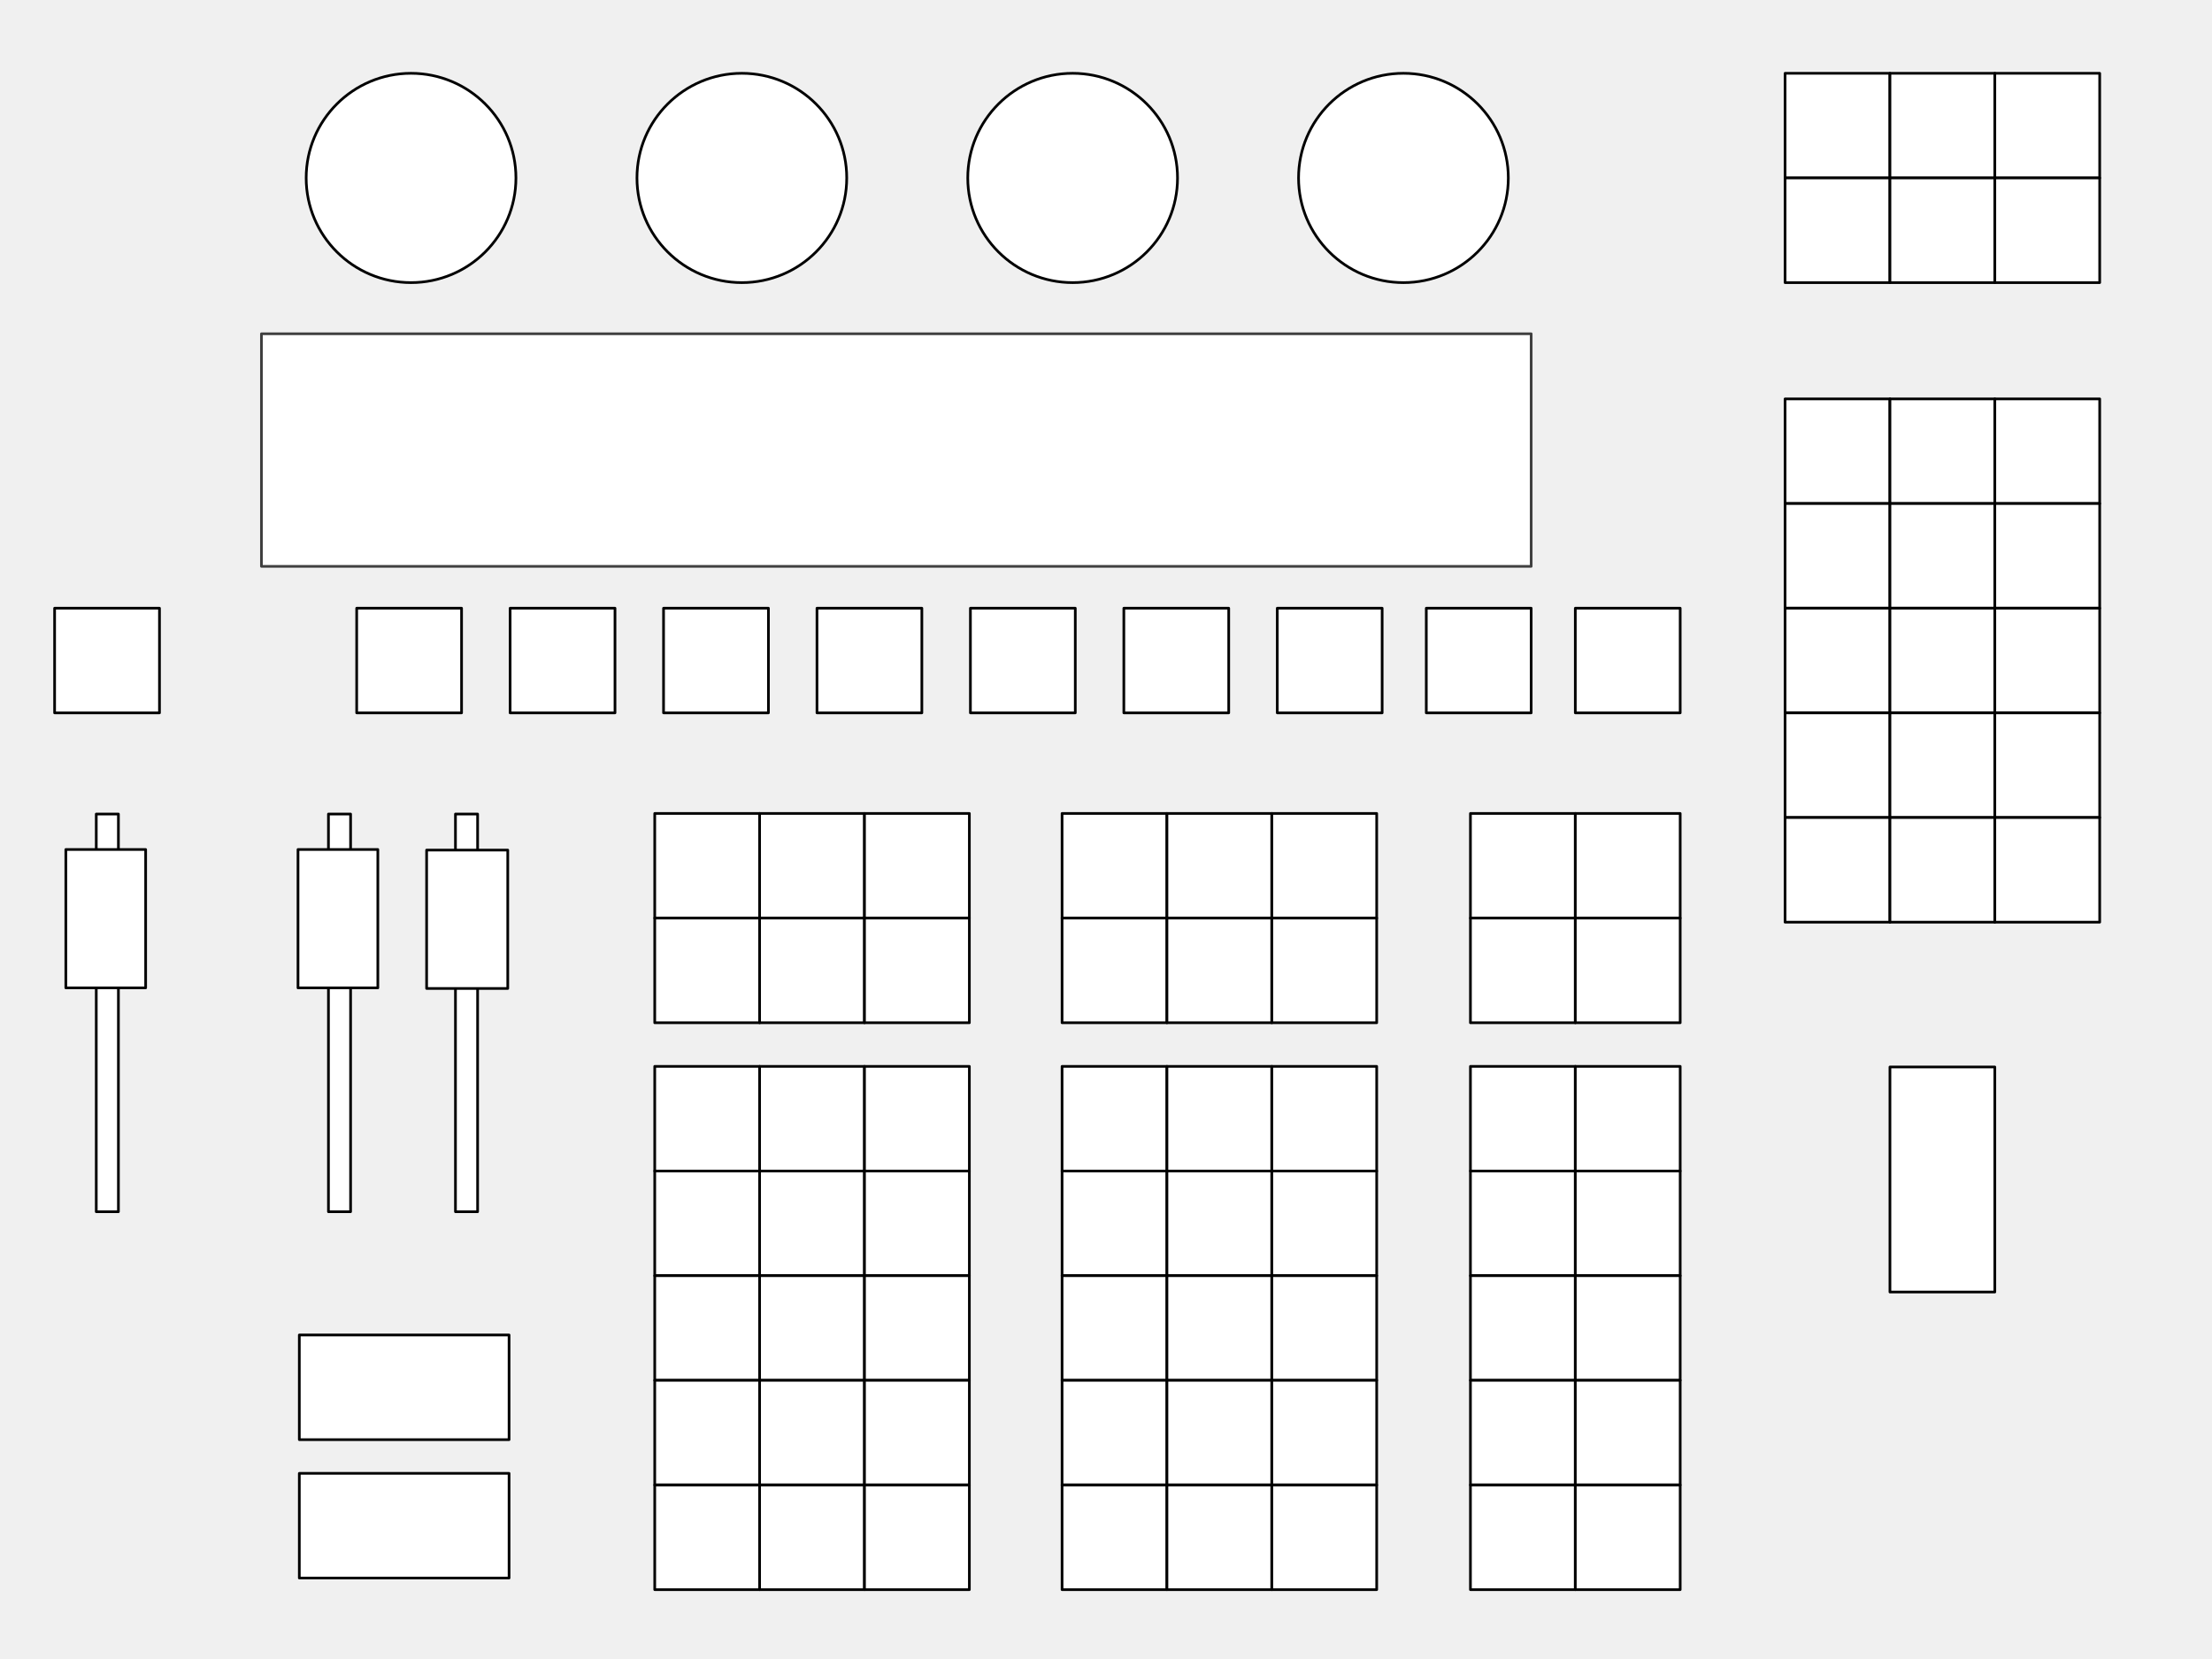
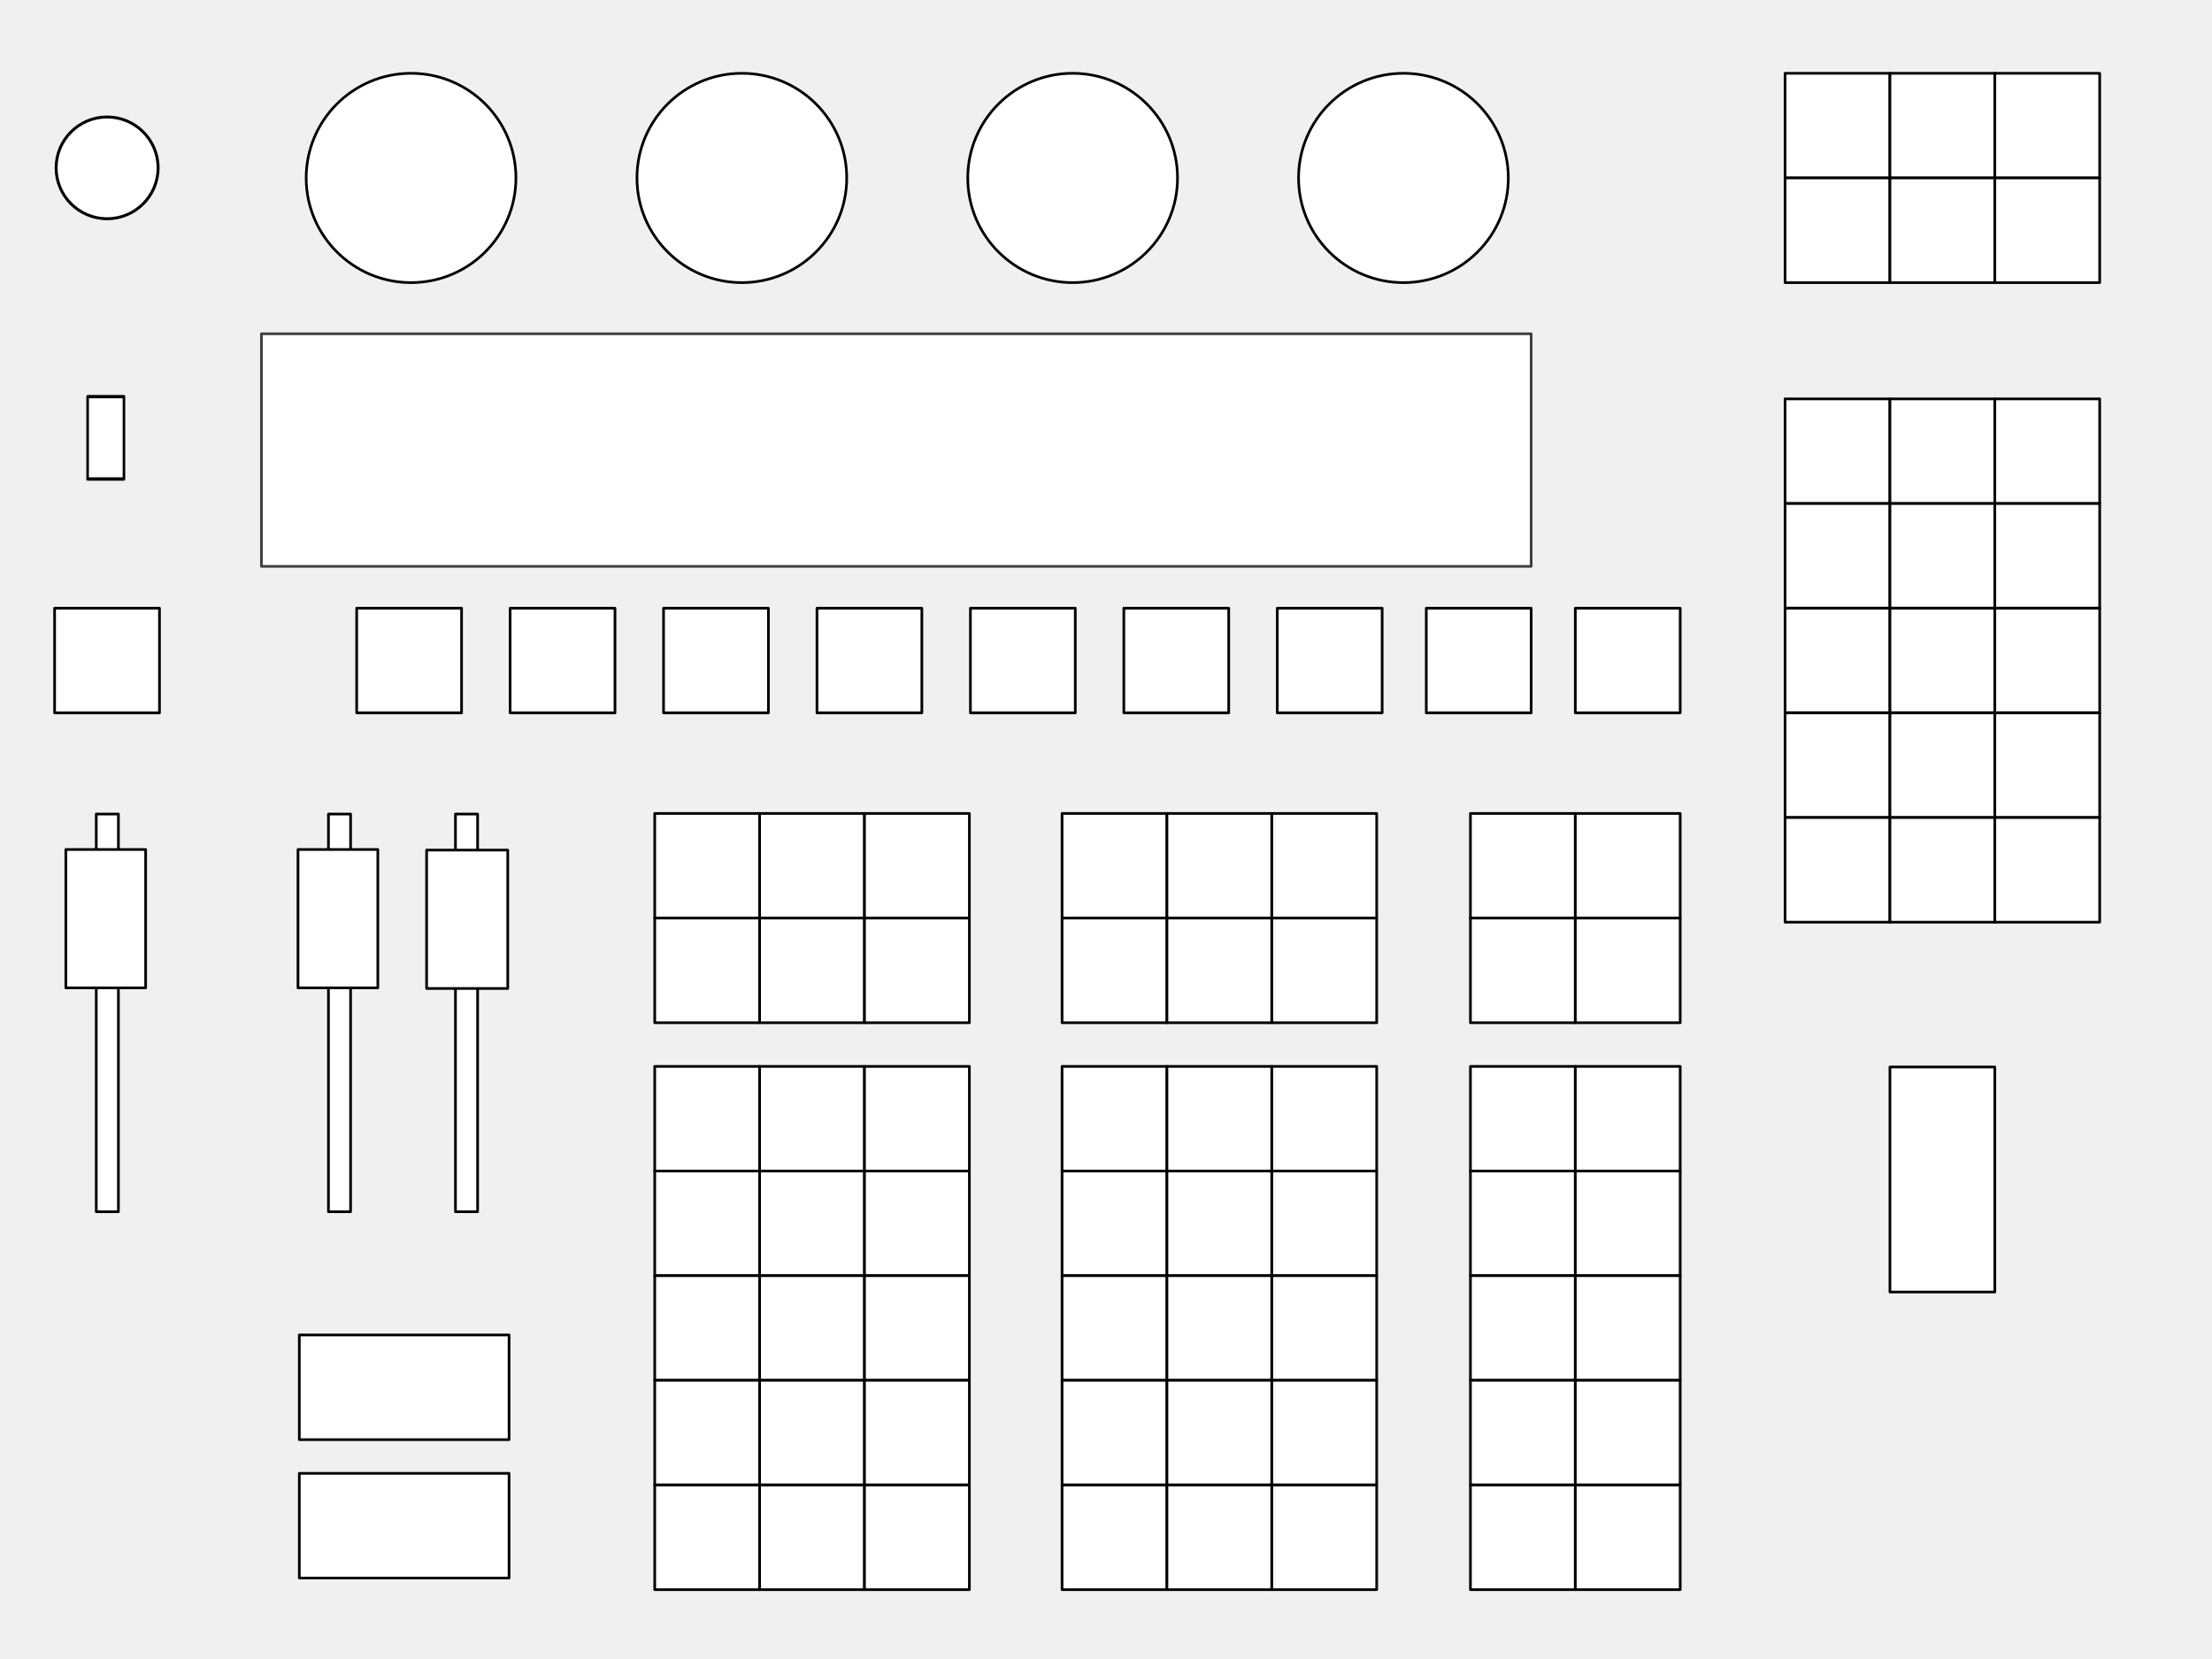
<svg xmlns="http://www.w3.org/2000/svg" xmlns:ns1="http://schemas.microsoft.com/visio/2003/SVGExtensions/" width="400" height="300" viewBox="0 0 105.833 79.375" version="1.1" id="display_keyboard">
  <defs id="defs2" />
  <g id="layer1">
    <g style="font-size:12px;overflow:visible;color-interpolation-filters:sRGB;fill:none;fill-rule:evenodd;stroke-linecap:square;stroke-miterlimit:3" id="g835" transform="matrix(0.3181642,0,0,0.3637353,4.760037,71.36086)">
      <g ns1:mID="0" ns1:index="1" ns1:groupContext="foregroundPage" id="g519">
        <ns1:pageProperties ns1:drawingScale="0.0393701" ns1:pageScale="0.0393701" ns1:drawingUnits="24" ns1:shadowOffsetX="8.50394" ns1:shadowOffsetY="-8.50394" />
        <g id="shape92-1" ns1:mID="92" ns1:groupContext="shape" transform="matrix(0.5349779,0,0,0.4669661,34.43032,-253.4189)">
          <rect x="0" y="351.859" width="6.224" height="112.024" class="st1" id="rect16" />
        </g>
        <g id="Playback_1" ns1:mID="94" ns1:groupContext="shape" transform="matrix(0.5349779,0,0,0.4669661,29.8522,-282.863)">
          <rect x="0" y="424.904" width="22.438" height="38.979" class="st1" id="rect21" />
        </g>
        <g id="shape93-5" ns1:mID="93" ns1:groupContext="shape" transform="matrix(0.5349779,0,0,0.4669661,53.53064,-253.4189)">
          <rect x="0" y="351.859" width="6.224" height="112.024" class="st1" id="rect26" />
        </g>
        <g id="Playback_2" ns1:mID="95" ns1:groupContext="shape" transform="matrix(0.5349779,0,0,0.4669661,49.19358,-282.7869)">
          <rect x="0" y="424.904" width="22.806" height="38.979" class="st1" id="rect31" />
        </g>
        <g id="stopback" ns1:mID="98" ns1:groupContext="shape" transform="matrix(0.5349779,0,0,0.4669661,30.04934,-223.4391)">
          <rect x="0" y="434.403" width="58.96" height="29.48" class="st1" id="rect36" />
        </g>
        <g id="go" ns1:mID="99" ns1:groupContext="shape" transform="matrix(0.5349779,0,0,0.4669661,30.04934,-205.2372)">
          <rect x="0" y="434.403" width="58.96" height="29.48" class="st1" id="rect41" />
        </g>
        <g id="shape101-13" ns1:mID="101" ns1:groupContext="shape" transform="matrix(0.5349779,0,0,0.4669661,-0.4854355,-253.4189)">
          <rect x="0" y="351.859" width="6.224" height="112.024" class="st1" id="rect46" />
        </g>
        <g id="Grandmaster" ns1:mID="102" ns1:groupContext="shape" transform="matrix(0.5349779,0,0,0.4669661,-5.063456,-282.863)">
          <rect x="0" y="424.904" width="22.438" height="38.979" class="st1" id="rect51" />
        </g>
        <g id="blackout" ns1:mID="103" ns1:groupContext="shape" transform="matrix(0.5349779,0,0,0.4669661,-6.750081,-319.0379)">
          <rect x="0" y="434.403" width="29.48" height="29.48" class="st1" id="rect56" />
        </g>
        <g id="manual_wheel" ns1:mID="104" ns1:groupContext="shape" transform="matrix(0.5349779,0,0,0.4669661,269.2455,-242.8581)">
          <rect x="0" y="400.501" width="29.48" height="63.382" class="st1" id="rect61" />
        </g>
        <g id="plus" ns1:mID="137" ns1:groupContext="shape" transform="matrix(0.5349779,0,0,0.4669661,144.7497,-258.7722)">
          <rect x="0" y="434.403" width="29.48" height="29.48" class="st1" id="rect66" />
        </g>
        <g id="thru" ns1:mID="138" ns1:groupContext="shape" transform="matrix(0.5349779,0,0,0.4669661,160.5209,-258.7722)">
          <rect x="0" y="434.403" width="29.48" height="29.48" class="st1" id="rect71" />
        </g>
        <g id="7" ns1:mID="139" ns1:groupContext="shape" transform="matrix(0.5349779,0,0,0.4669661,144.7497,-245.0061)">
          <rect x="0" y="434.403" width="29.48" height="29.48" class="st1" id="rect76" />
        </g>
        <g id="8" ns1:mID="140" ns1:groupContext="shape" transform="matrix(0.5349779,0,0,0.4669661,160.5209,-245.0061)">
          <rect x="0" y="434.403" width="29.48" height="29.48" class="st1" id="rect81" />
        </g>
        <g id="4" ns1:mID="141" ns1:groupContext="shape" transform="matrix(0.5349779,0,0,0.4669661,144.7497,-231.2399)">
          <rect x="0" y="434.403" width="29.48" height="29.48" class="st1" id="rect86" />
        </g>
        <g id="5" ns1:mID="142" ns1:groupContext="shape" transform="matrix(0.5349779,0,0,0.4669661,160.5209,-231.2399)">
          <rect x="0" y="434.403" width="29.48" height="29.48" class="st1" id="rect91" />
        </g>
        <g id="1" ns1:mID="143" ns1:groupContext="shape" transform="matrix(0.5349779,0,0,0.4669661,144.7497,-217.4738)">
          <rect x="0" y="434.403" width="29.48" height="29.48" class="st1" id="rect96" />
        </g>
        <g id="2" ns1:mID="144" ns1:groupContext="shape" transform="matrix(0.5349779,0,0,0.4669661,160.5209,-217.4738)">
          <rect x="0" y="434.403" width="29.48" height="29.48" class="st1" id="rect101" />
        </g>
        <g id="clear" ns1:mID="145" ns1:groupContext="shape" transform="matrix(0.5349779,0,0,0.4669661,144.7497,-203.7076)">
          <rect x="0" y="434.403" width="29.48" height="29.48" class="st1" id="rect106" />
        </g>
        <g id="0" ns1:mID="146" ns1:groupContext="shape" transform="matrix(0.5349779,0,0,0.4669661,160.5209,-203.7076)">
          <rect x="0" y="434.403" width="29.48" height="29.48" class="st1" id="rect111" />
        </g>
        <g id="minus" ns1:mID="147" ns1:groupContext="shape" transform="matrix(0.5349779,0,0,0.4669661,176.292,-258.7722)">
          <rect x="0" y="434.403" width="29.48" height="29.48" class="st1" id="rect116" />
        </g>
        <g id="9" ns1:mID="148" ns1:groupContext="shape" transform="matrix(0.5349779,0,0,0.4669661,176.292,-245.0061)">
          <rect x="0" y="434.403" width="29.48" height="29.48" class="st1" id="rect121" />
        </g>
        <g id="6" ns1:mID="149" ns1:groupContext="shape" transform="matrix(0.5349779,0,0,0.4669661,176.292,-231.2399)">
          <rect x="0" y="434.403" width="29.48" height="29.48" class="st1" id="rect126" />
        </g>
        <g id="3" ns1:mID="150" ns1:groupContext="shape" transform="matrix(0.5349779,0,0,0.4669661,176.292,-217.4738)">
          <rect x="0" y="434.403" width="29.48" height="29.48" class="st1" id="rect131" />
        </g>
        <g id="dot" ns1:mID="151" ns1:groupContext="shape" transform="matrix(0.5349779,0,0,0.4669661,176.292,-203.7076)">
          <rect x="0" y="434.403" width="29.48" height="29.48" class="st1" id="rect136" />
        </g>
        <g id="part" ns1:mID="153" ns1:groupContext="shape" transform="matrix(0.5349779,0,0,0.4669661,83.49635,-258.7722)">
          <rect x="0" y="434.403" width="29.48" height="29.48" class="st1" id="rect141" />
        </g>
        <g id="cue" ns1:mID="154" ns1:groupContext="shape" transform="matrix(0.5349779,0,0,0.4669661,99.2675,-258.7722)">
          <rect x="0" y="434.403" width="29.48" height="29.48" class="st1" id="rect146" />
        </g>
        <g id="intpalette" ns1:mID="155" ns1:groupContext="shape" transform="matrix(0.5349779,0,0,0.4669661,83.49635,-245.0061)">
          <rect x="0" y="434.403" width="29.48" height="29.48" class="st1" id="rect151" />
        </g>
        <g id="focuspalette" ns1:mID="156" ns1:groupContext="shape" transform="matrix(0.5349779,0,0,0.4669661,99.2675,-245.0061)">
          <rect x="0" y="434.403" width="29.48" height="29.48" class="st1" id="rect156" />
        </g>
        <g id="colorpalette" ns1:mID="157" ns1:groupContext="shape" transform="matrix(0.5349779,0,0,0.4669661,83.49635,-231.2399)">
          <rect x="0" y="434.403" width="29.48" height="29.48" class="st1" id="rect161" />
        </g>
        <g id="beampalette" ns1:mID="158" ns1:groupContext="shape" transform="matrix(0.5349779,0,0,0.4669661,99.2675,-231.2399)">
          <rect x="0" y="434.403" width="29.48" height="29.48" class="st1" id="rect166" />
        </g>
        <g id="preset" ns1:mID="159" ns1:groupContext="shape" transform="matrix(0.5349779,0,0,0.4669661,83.49635,-217.4738)">
          <rect x="0" y="434.403" width="29.48" height="29.48" class="st1" id="rect171" />
        </g>
        <g id="sub" ns1:mID="160" ns1:groupContext="shape" transform="matrix(0.5349779,0,0,0.4669661,99.2675,-217.4738)">
          <rect x="0" y="434.403" width="29.48" height="29.48" class="st1" id="rect176" />
        </g>
        <g id="shift" ns1:mID="161" ns1:groupContext="shape" transform="matrix(0.5349779,0,0,0.4669661,83.49635,-203.7076)">
          <rect x="0" y="434.403" width="29.48" height="29.48" class="st1" id="rect181" />
        </g>
        <g id="delay" ns1:mID="162" ns1:groupContext="shape" transform="matrix(0.5349779,0,0,0.4669661,99.2675,-203.7076)">
          <rect x="0" y="434.403" width="29.48" height="29.48" class="st1" id="rect186" />
        </g>
        <g id="record" ns1:mID="163" ns1:groupContext="shape" transform="matrix(0.5349779,0,0,0.4669661,115.0387,-258.7722)">
          <rect x="0" y="434.403" width="29.48" height="29.48" class="st1" id="rect191" />
        </g>
        <g id="recordonly" ns1:mID="164" ns1:groupContext="shape" transform="matrix(0.5349779,0,0,0.4669661,115.0387,-245.0061)">
          <rect x="0" y="434.403" width="29.48" height="29.48" class="st1" id="rect196" />
        </g>
        <g id="update" ns1:mID="165" ns1:groupContext="shape" transform="matrix(0.5349779,0,0,0.4669661,115.0387,-231.2399)">
          <rect x="0" y="434.403" width="29.48" height="29.48" class="st1" id="rect201" />
        </g>
        <g id="group" ns1:mID="166" ns1:groupContext="shape" transform="matrix(0.5349779,0,0,0.4669661,115.0387,-217.4738)">
          <rect x="0" y="434.403" width="29.48" height="29.48" class="st1" id="rect206" />
        </g>
        <g id="time" ns1:mID="167" ns1:groupContext="shape" transform="matrix(0.5349779,0,0,0.4669661,115.0387,-203.7076)">
          <rect x="0" y="434.403" width="29.48" height="29.48" class="st1" id="rect211" />
        </g>
        <g id="macro" ns1:mID="169" ns1:groupContext="shape" transform="matrix(0.5349779,0,0,0.4669661,83.49635,-292.0408)">
          <rect x="0" y="434.403" width="29.48" height="29.48" class="st1" id="rect216" />
        </g>
        <g id="learn" ns1:mID="170" ns1:groupContext="shape" transform="matrix(0.5349779,0,0,0.4669661,99.2675,-292.0408)">
          <rect x="0" y="434.403" width="29.48" height="29.48" class="st1" id="rect221" />
        </g>
        <g id="delete" ns1:mID="171" ns1:groupContext="shape" transform="matrix(0.5349779,0,0,0.4669661,83.49635,-278.2746)">
          <rect x="0" y="434.403" width="29.48" height="29.48" class="st1" id="rect226" />
        </g>
        <g id="help" ns1:mID="172" ns1:groupContext="shape" transform="matrix(0.5349779,0,0,0.4669661,99.2675,-278.2746)">
          <rect x="0" y="434.403" width="29.48" height="29.48" class="st1" id="rect231" />
        </g>
        <g id="labelnote" ns1:mID="179" ns1:groupContext="shape" transform="matrix(0.5349779,0,0,0.4669661,115.0387,-292.0408)">
          <rect x="0" y="434.403" width="29.48" height="29.48" class="st1" id="rect236" />
        </g>
        <g id="effect" ns1:mID="180" ns1:groupContext="shape" transform="matrix(0.5349779,0,0,0.4669661,115.0387,-278.2746)">
          <rect x="0" y="434.403" width="29.48" height="29.48" class="st1" id="rect241" />
        </g>
        <g id="about" ns1:mID="186" ns1:groupContext="shape" transform="matrix(0.5349779,0,0,0.4669661,144.7497,-292.0408)">
          <rect x="0" y="434.403" width="29.48" height="29.48" class="st1" id="rect246" />
        </g>
        <g id="copyto" ns1:mID="187" ns1:groupContext="shape" transform="matrix(0.5349779,0,0,0.4669661,160.5209,-292.0408)">
          <rect x="0" y="434.403" width="29.48" height="29.48" class="st1" id="rect251" />
        </g>
        <g id="gotocue" ns1:mID="188" ns1:groupContext="shape" transform="matrix(0.5349779,0,0,0.4669661,144.7497,-278.2746)">
          <rect x="0" y="434.403" width="29.48" height="29.48" class="st1" id="rect256" />
        </g>
        <g id="block" ns1:mID="189" ns1:groupContext="shape" transform="matrix(0.5349779,0,0,0.4669661,160.5209,-278.2746)">
          <rect x="0" y="434.403" width="29.48" height="29.48" class="st1" id="rect261" />
        </g>
        <g id="recallfrom" ns1:mID="190" ns1:groupContext="shape" transform="matrix(0.5349779,0,0,0.4669661,176.292,-292.0408)">
          <rect x="0" y="434.403" width="29.48" height="29.48" class="st1" id="rect266" />
        </g>
        <g id="undo" ns1:mID="191" ns1:groupContext="shape" transform="matrix(0.5349779,0,0,0.4669661,176.292,-278.2746)">
          <rect x="0" y="434.403" width="29.48" height="29.48" class="st1" id="rect271" />
        </g>
        <g id="park" ns1:mID="193" ns1:groupContext="shape" transform="matrix(0.5349779,0,0,0.4669661,206.1609,-292.0408)">
          <rect x="0" y="434.403" width="29.48" height="29.48" class="st1" id="rect276" />
        </g>
        <g id="last" ns1:mID="194" ns1:groupContext="shape" transform="matrix(0.5349779,0,0,0.4669661,221.9321,-292.0408)">
          <rect x="0" y="434.403" width="29.48" height="29.48" class="st1" id="rect281" />
        </g>
        <g id="capture" ns1:mID="195" ns1:groupContext="shape" transform="matrix(0.5349779,0,0,0.4669661,206.1609,-278.2746)">
          <rect x="0" y="434.403" width="29.48" height="29.48" class="st1" id="rect286" />
        </g>
        <g id="next" ns1:mID="196" ns1:groupContext="shape" transform="matrix(0.5349779,0,0,0.4669661,221.9321,-278.2746)">
          <rect x="0" y="434.403" width="29.48" height="29.48" class="st1" id="rect291" />
        </g>
        <g id="slash" ns1:mID="105" ns1:groupContext="shape" transform="matrix(0.5349779,0,0,0.4669661,206.1609,-258.7722)">
          <rect x="0" y="434.403" width="29.48" height="29.48" class="st1" id="rect296" />
        </g>
        <g id="sneak" ns1:mID="106" ns1:groupContext="shape" transform="matrix(0.5349779,0,0,0.4669661,221.9321,-258.7722)">
          <rect x="0" y="434.403" width="29.48" height="29.48" class="st1" id="rect301" />
        </g>
        <g id="remdim" ns1:mID="107" ns1:groupContext="shape" transform="matrix(0.5349779,0,0,0.4669661,206.1609,-245.0061)">
          <rect x="0" y="434.403" width="29.48" height="29.48" class="st1" id="rect306" />
        </g>
        <g id="home" ns1:mID="108" ns1:groupContext="shape" transform="matrix(0.5349779,0,0,0.4669661,221.9321,-245.0061)">
          <rect x="0" y="434.403" width="29.48" height="29.48" class="st1" id="rect311" />
        </g>
        <g id="out" ns1:mID="109" ns1:groupContext="shape" transform="matrix(0.5349779,0,0,0.4669661,206.1609,-231.2398)">
          <rect x="0" y="434.403" width="29.48" height="29.48" class="st1" id="rect316" />
        </g>
        <g id="selectlast" ns1:mID="110" ns1:groupContext="shape" transform="matrix(0.5349779,0,0,0.4669661,221.9321,-231.2399)">
          <rect x="0" y="434.403" width="29.48" height="29.48" class="st1" id="rect321" />
        </g>
        <g id="full" ns1:mID="111" ns1:groupContext="shape" transform="matrix(0.5349779,0,0,0.4669661,206.1609,-217.4738)">
          <rect x="0" y="434.403" width="29.48" height="29.48" class="st1" id="rect326" />
        </g>
        <g id="qonlytrack" ns1:mID="112" ns1:groupContext="shape" transform="matrix(0.5349779,0,0,0.4669661,221.9321,-217.4738)">
          <rect x="0" y="434.403" width="29.48" height="29.48" class="st1" id="rect331" />
        </g>
        <g id="at" ns1:mID="113" ns1:groupContext="shape" transform="matrix(0.5349779,0,0,0.4669661,206.1609,-203.7076)">
          <rect x="0" y="434.403" width="29.48" height="29.48" class="st1" id="rect336" />
        </g>
        <g id="enter" ns1:mID="114" ns1:groupContext="shape" transform="matrix(0.5349779,0,0,0.4669661,221.9321,-203.7076)">
          <rect x="0" y="434.403" width="29.48" height="29.48" class="st1" id="rect341" />
        </g>
        <g id="live" ns1:mID="202" ns1:groupContext="shape" transform="matrix(0.5349779,0,0,0.4669661,253.4744,-346.5702)">
          <rect x="0" y="434.403" width="29.48" height="29.48" class="st1" id="rect346" />
        </g>
        <g id="blind" ns1:mID="203" ns1:groupContext="shape" transform="matrix(0.5349779,0,0,0.4669661,269.2455,-346.5702)">
          <rect x="0" y="434.403" width="29.48" height="29.48" class="st1" id="rect351" />
        </g>
        <g id="format" ns1:mID="204" ns1:groupContext="shape" transform="matrix(0.5349779,0,0,0.4669661,253.4744,-332.8041)">
          <rect x="0" y="434.403" width="29.48" height="29.48" class="st1" id="rect356" />
        </g>
        <g id="expand" ns1:mID="205" ns1:groupContext="shape" transform="matrix(0.5349779,0,0,0.4669661,269.2455,-332.8041)">
          <rect x="0" y="434.403" width="29.48" height="29.48" class="st1" id="rect361" />
        </g>
        <g id="tab" ns1:mID="206" ns1:groupContext="shape" transform="matrix(0.5349779,0,0,0.4669661,253.4744,-319.0379)">
          <rect x="0" y="434.403" width="29.48" height="29.48" class="st1" id="rect366" />
        </g>
        <g id="flexi" ns1:mID="207" ns1:groupContext="shape" transform="matrix(0.5349779,0,0,0.4669661,269.2455,-319.0379)">
          <rect x="0" y="434.403" width="29.48" height="29.48" class="st1" id="rect371" />
        </g>
        <g id="escape" ns1:mID="208" ns1:groupContext="shape" transform="matrix(0.5349779,0,0,0.4669661,253.4744,-305.2713)">
          <rect x="0" y="434.403" width="29.48" height="29.48" class="st1" id="rect376" />
        </g>
        <g id="pageup" ns1:mID="209" ns1:groupContext="shape" transform="matrix(0.5349779,0,0,0.4669661,269.2455,-305.2713)">
          <rect x="0" y="434.403" width="29.48" height="29.48" class="st1" id="rect381" />
        </g>
        <g id="pageleft" ns1:mID="210" ns1:groupContext="shape" transform="matrix(0.5349779,0,0,0.4669661,253.4744,-291.5051)">
          <rect x="0" y="434.403" width="29.48" height="29.48" class="st1" id="rect386" />
        </g>
        <g id="pagedown" ns1:mID="211" ns1:groupContext="shape" transform="matrix(0.5349779,0,0,0.4669661,269.2455,-291.5051)">
          <rect x="0" y="434.403" width="29.48" height="29.48" class="st1" id="rect391" />
        </g>
        <g id="displays" ns1:mID="212" ns1:groupContext="shape" transform="matrix(0.5349779,0,0,0.4669661,285.0167,-346.5702)">
          <rect x="0" y="434.403" width="29.48" height="29.48" class="st1" id="rect396" />
        </g>
        <g id="data" ns1:mID="213" ns1:groupContext="shape" transform="matrix(0.5349779,0,0,0.4669661,285.0167,-332.8041)">
          <rect x="0" y="434.403" width="29.48" height="29.48" class="st1" id="rect401" />
        </g>
        <g id="scrolllock" ns1:mID="214" ns1:groupContext="shape" transform="matrix(0.5349779,0,0,0.4669661,285.0167,-319.0379)">
          <rect x="0" y="434.403" width="29.48" height="29.48" class="st1" id="rect406" />
        </g>
        <g id="select" ns1:mID="215" ns1:groupContext="shape" transform="matrix(0.5349779,0,0,0.4669661,285.0167,-305.2713)">
          <rect x="0" y="434.403" width="29.48" height="29.48" class="st1" id="rect411" />
        </g>
        <g id="pageright" ns1:mID="216" ns1:groupContext="shape" transform="matrix(0.5349779,0,0,0.4669661,285.0167,-291.5051)">
          <rect x="0" y="434.403" width="29.48" height="29.48" class="st1" id="rect416" />
        </g>
        <g id="moresk" ns1:mID="82" ns1:groupContext="shape" transform="matrix(0.5349779,0,0,0.4669661,221.9321,-319.0379)">
          <rect x="0" y="434.403" width="29.48" height="29.48" class="st1" id="rect421" />
        </g>
        <g id="s2" ns1:mID="83" ns1:groupContext="shape" transform="matrix(0.5349779,0,0,0.4669661,107.8946,-319.0379)">
          <rect x="0" y="434.403" width="29.48" height="29.48" class="st1" id="rect426" />
        </g>
        <g id="s3" ns1:mID="84" ns1:groupContext="shape" transform="matrix(0.5349779,0,0,0.4669661,130.9676,-319.0379)">
          <rect x="0" y="434.403" width="29.48" height="29.48" class="st1" id="rect431" />
        </g>
        <g id="s4" ns1:mID="85" ns1:groupContext="shape" transform="matrix(0.5349779,0,0,0.4669661,154.0402,-319.0379)">
          <rect x="0" y="434.403" width="29.48" height="29.48" class="st1" id="rect436" />
        </g>
        <g id="s5" ns1:mID="86" ns1:groupContext="shape" transform="matrix(0.5349779,0,0,0.4669661,177.1127,-319.0379)">
          <rect x="0" y="434.403" width="29.48" height="29.48" class="st1" id="rect441" />
        </g>
        <g id="s6" ns1:mID="87" ns1:groupContext="shape" transform="matrix(0.5349779,0,0,0.4669661,199.5224,-319.0379)">
          <rect x="0" y="434.403" width="29.48" height="29.48" class="st1" id="rect446" />
        </g>
        <g id="s1" ns1:mID="88" ns1:groupContext="shape" transform="matrix(0.5349779,0,0,0.4669661,84.82203,-319.0379)">
          <rect x="0" y="434.403" width="29.48" height="29.48" class="st1" id="rect451" />
        </g>
        <g id="fadercontrol" ns1:mID="89" ns1:groupContext="shape" transform="matrix(0.5349779,0,0,0.4669661,61.7495,-319.0379)">
          <rect x="0" y="434.403" width="29.48" height="29.48" class="st1" id="rect456" />
        </g>
        <g id="load" ns1:mID="91" ns1:groupContext="shape" transform="matrix(0.5349779,0,0,0.4669661,38.67698,-319.0379)">
          <rect x="0" y="434.403" width="29.48" height="29.48" class="st1" id="rect461" />
        </g>
        <g id="focus" ns1:mID="220" ns1:groupContext="shape" transform="matrix(0.5349779,0,0,0.4669661,253.4744,-389.398)">
          <rect x="0" y="434.403" width="29.48" height="29.48" class="st1" id="rect466" />
        </g>
        <g id="color" ns1:mID="221" ns1:groupContext="shape" transform="matrix(0.5349779,0,0,0.4669661,269.2455,-389.398)">
          <rect x="0" y="434.403" width="29.48" height="29.48" class="st1" id="rect471" />
        </g>
        <g id="form" ns1:mID="222" ns1:groupContext="shape" transform="matrix(0.5349779,0,0,0.4669661,253.4744,-375.6319)">
          <rect x="0" y="434.403" width="29.48" height="29.48" class="st1" id="rect476" />
        </g>
        <g id="image" ns1:mID="223" ns1:groupContext="shape" transform="matrix(0.5349779,0,0,0.4669661,269.2455,-375.6319)">
          <rect x="0" y="434.403" width="29.48" height="29.48" class="st1" id="rect481" />
        </g>
        <g id="intensity" ns1:mID="224" ns1:groupContext="shape" transform="matrix(0.5349779,0,0,0.4669661,285.0167,-389.398)">
          <rect x="0" y="434.403" width="29.48" height="29.48" class="st1" id="rect486" />
        </g>
        <g id="shutter" ns1:mID="225" ns1:groupContext="shape" transform="matrix(0.5349779,0,0,0.4669661,285.0167,-375.6319)">
          <rect x="0" y="434.403" width="29.48" height="29.48" class="st1" id="rect491" />
        </g>
        <g id="encoder4" ns1:mID="226" ns1:groupContext="shape" transform="matrix(0.5349779,0,0,0.4669661,180.3135,-375.6319)">
          <circle cx="29.48" cy="434.403" class="st1" id="ellipse496" r="29.48" />
        </g>
        <g id="encoder3" ns1:mID="241" ns1:groupContext="shape" transform="matrix(0.5349779,0,0,0.4669661,130.5696,-375.6319)">
          <circle cx="29.48" cy="434.403" class="st1" id="ellipse501" r="29.48" />
        </g>
        <g id="encoder2" ns1:mID="242" ns1:groupContext="shape" transform="matrix(0.5349779,0,0,0.4669661,80.82522,-375.6319)">
          <circle cx="29.48" cy="434.403" class="st1" id="ellipse506" r="29.48" />
        </g>
        <g id="encoder1" ns1:mID="243" ns1:groupContext="shape" transform="matrix(0.5349779,0,0,0.4669661,31.08094,-375.6319)">
          <circle cx="29.48" cy="434.403" class="st1" id="ellipse511" r="29.48" />
        </g>
        <g id="Display" ns1:mID="246" ns1:groupContext="shape" transform="matrix(0.5349779,0,0,0.4669661,24.35418,-338.3105)">
          <rect x="0" y="398.372" width="356.911" height="65.511" class="st2" id="rect516" />
+         </g>
+         <g id="power" ns1:mID="243" ns1:groupContext="shape" transform="matrix(0.2600616,0,0,0.2269999,-6.521674,-272.7187)" style="font-size:12px;overflow:visible;color-interpolation-filters:sRGB;fill:none;fill-rule:evenodd;stroke-width:1.694;stroke-linecap:square;stroke-miterlimit:4;stroke-dasharray:none">
+           <circle cx="29.48" cy="434.403" class="st1" id="ellipse511-2" r="29.48" style="stroke-width:1.694;stroke-miterlimit:4;stroke-dasharray:none" />
+         </g>
+         <g id="usb" ns1:mID="94" ns1:groupContext="shape" transform="matrix(0.2436583,0,0,0.2780093,-1.787589,-262.1452)" style="font-size:12px;overflow:visible;color-interpolation-filters:sRGB;fill:none;fill-rule:evenodd;stroke-width:1.581;stroke-linecap:square;stroke-miterlimit:4;stroke-dasharray:none">
+           <rect x="0" y="424.904" width="22.438" height="38.979" class="st1" id="rect21-2" style="stroke-width:1.581;stroke-miterlimit:4;stroke-dasharray:none" />
        </g>
      </g>
    </g>
  </g>
  <style type="text/css" id="style10">
		.st1 {fill:#ffffff;stroke:#000000;stroke-linecap:round;stroke-linejoin:round;stroke-width:0.75}
		.st2 {fill:#ffffff;stroke:#3f3f3f;stroke-linecap:round;stroke-linejoin:round;stroke-width:0.75}
		.st3 {fill:none;fill-rule:evenodd;font-size:12px;overflow:visible;stroke-linecap:square;stroke-miterlimit:3}
	</style>
</svg>
